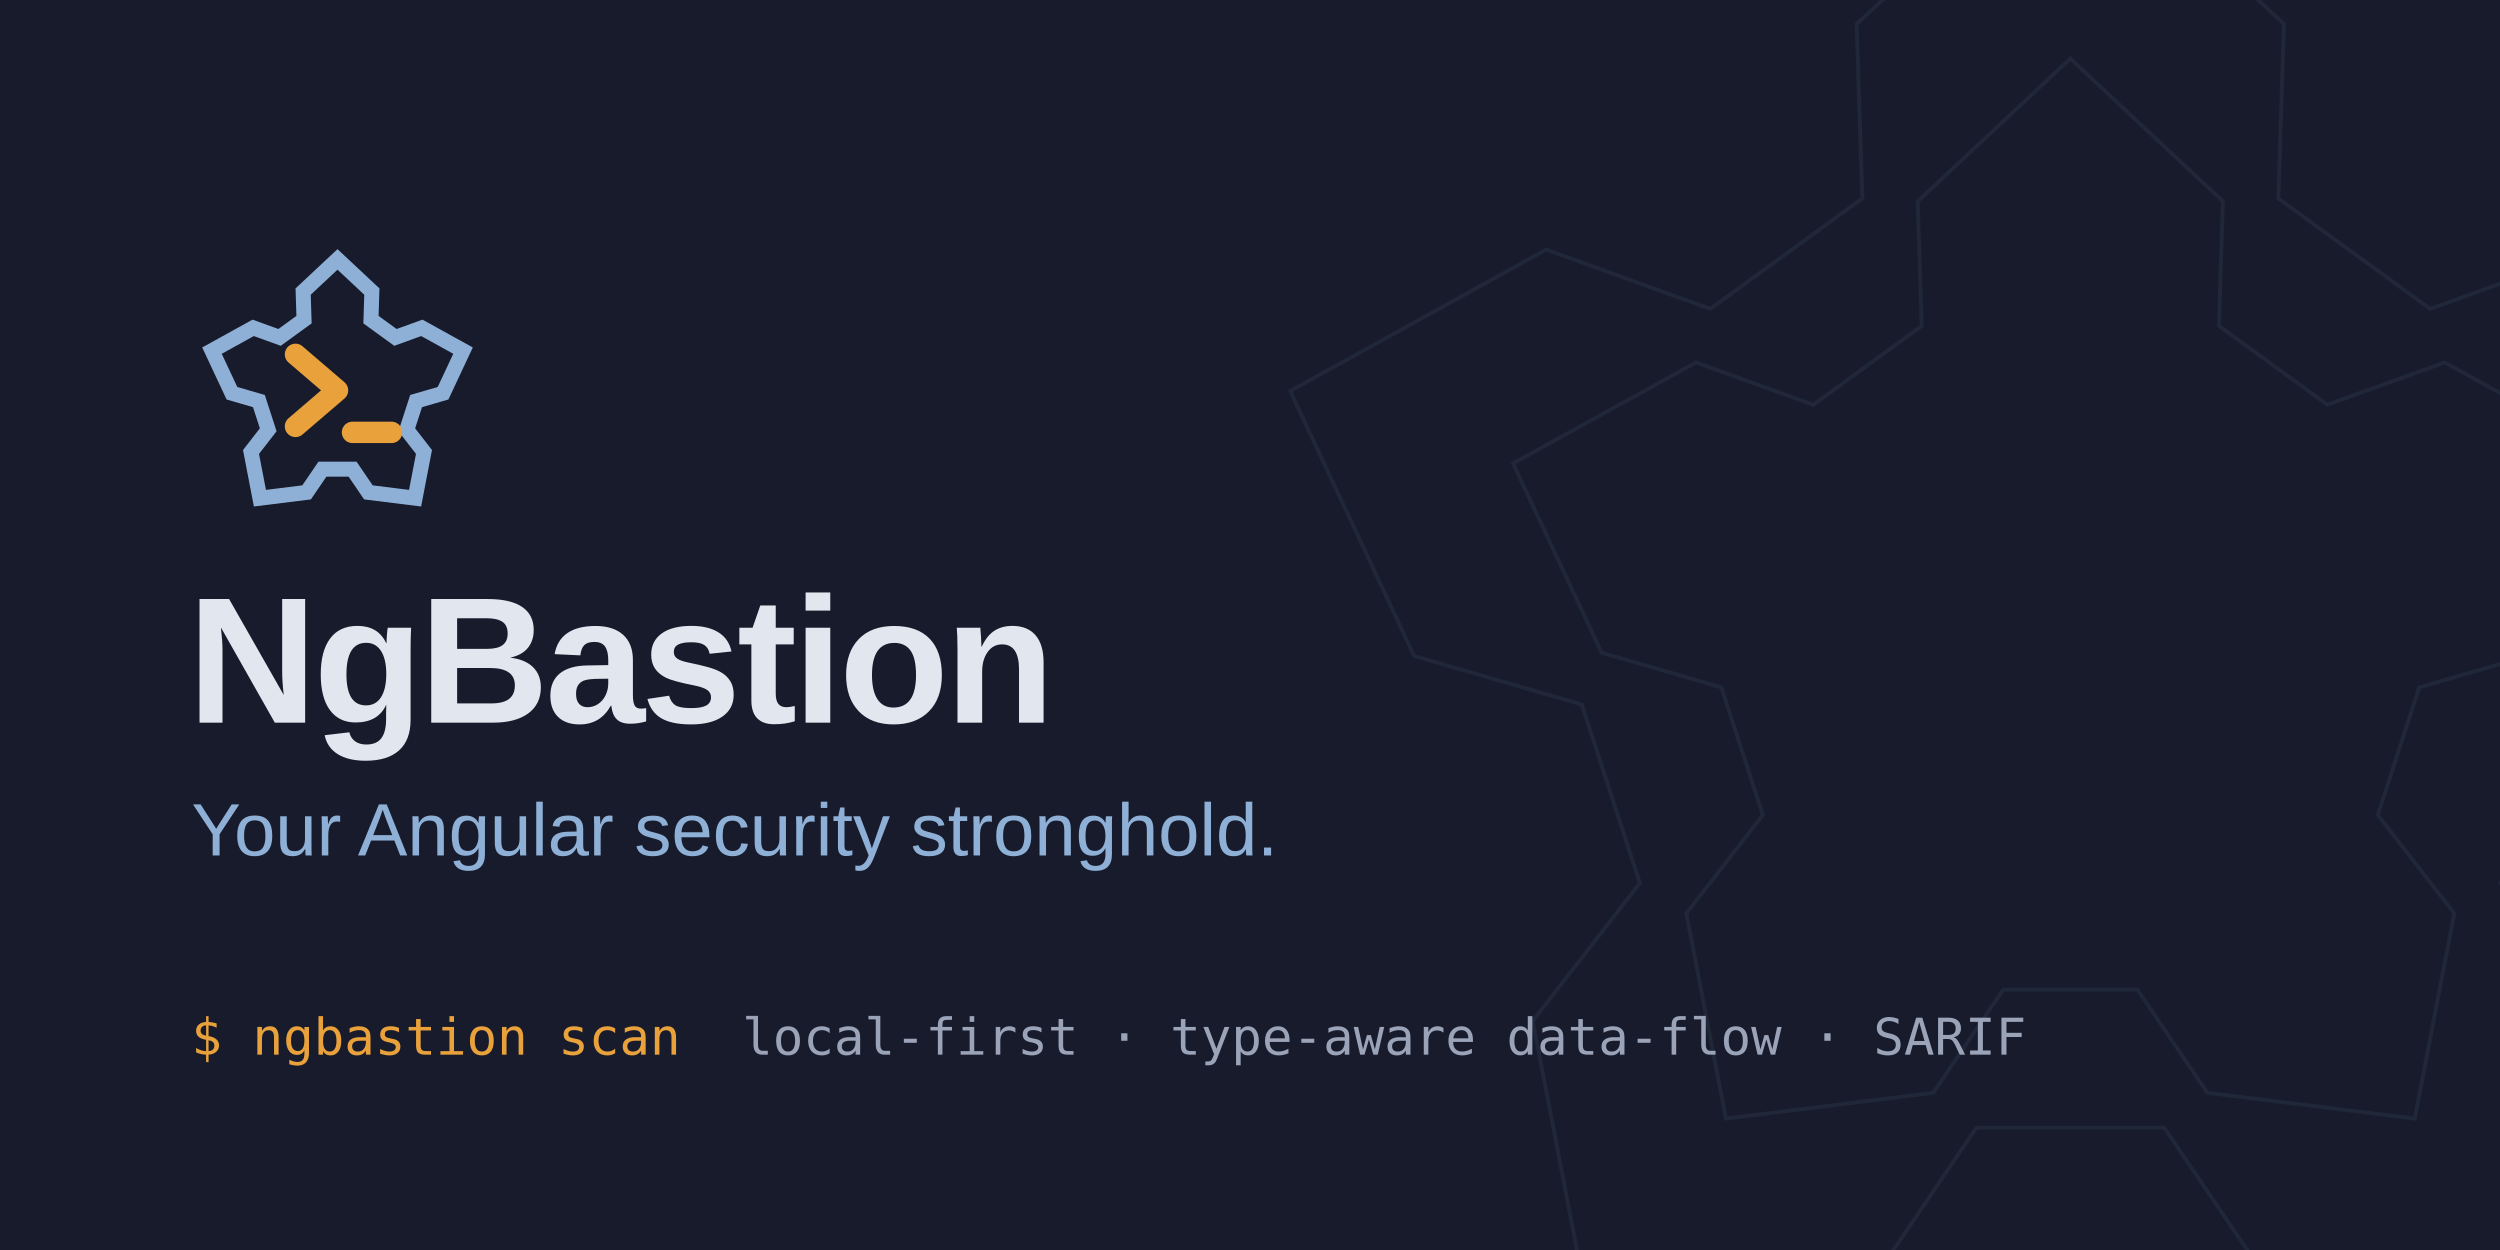
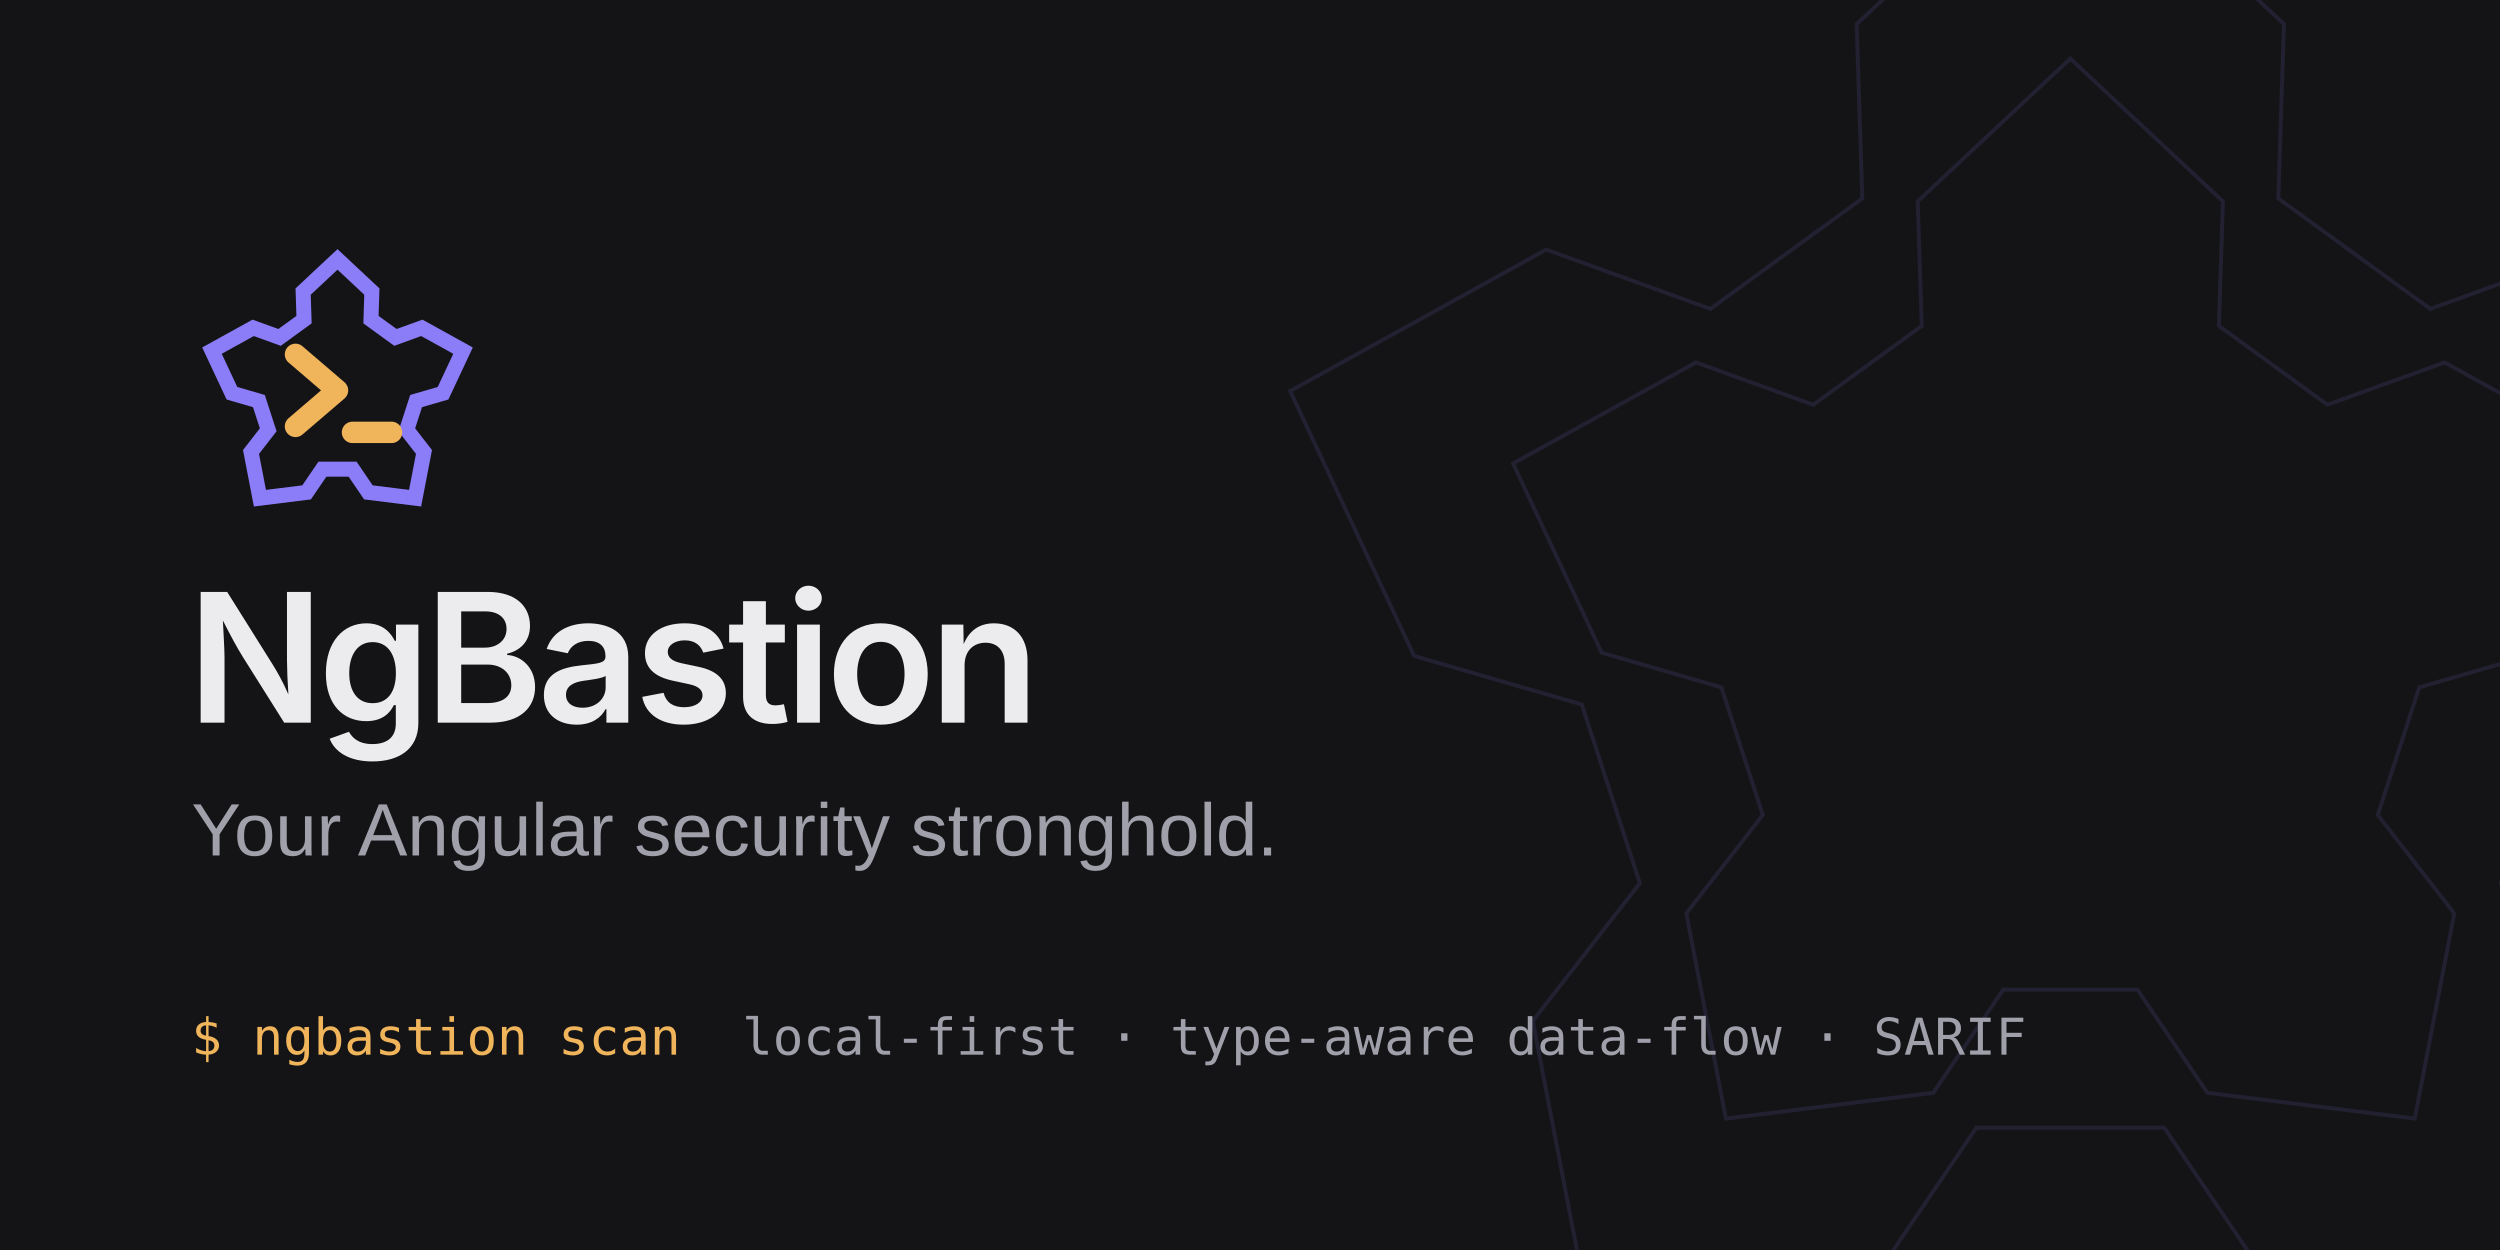
<svg xmlns="http://www.w3.org/2000/svg" viewBox="0 0 1280 640" width="1280" height="640" role="img" aria-label="NgBastion — Your Angular security stronghold.">
-   <rect width="1280" height="640" fill="#171b2b" />
-   <g opacity="0.08" stroke="#8fb0d6" fill="none" stroke-width="2">
+   <rect width="1280" height="640" fill="#141417" />
+   <g opacity="0.12" stroke="#8b7cf8" fill="none" stroke-width="2">
    <polygon points="953.50,101.61 950.61,12.31 1060.00,-90.00 1169.39,12.31 1166.50,101.61 1244.30,158.14 1328.34,127.79 1459.44,200.21 1395.95,335.86 1310.12,360.71 1280.40,452.17 1335.24,522.72 1306.87,669.79 1158.24,651.32 1108.08,577.37 1011.92,577.37 961.76,651.32 813.13,669.79 784.76,522.72 839.60,452.17 809.88,360.71 724.05,335.86 660.56,200.21 791.66,127.79 875.70,158.14" />
    <polygon points="983.93,166.86 981.86,103.08 1060.00,30.00 1138.14,103.08 1136.07,166.86 1191.64,207.24 1251.67,185.56 1345.32,237.29 1299.96,334.19 1238.66,351.94 1217.43,417.27 1256.60,467.66 1236.34,572.71 1130.17,559.51 1094.35,506.69 1025.65,506.69 989.83,559.51 883.66,572.71 863.40,467.66 902.57,417.27 881.34,351.94 820.04,334.19 774.68,237.29 868.33,185.56 928.36,207.24" />
  </g>
  <g transform="translate(96 120) scale(2.4)">
-     <polygon points="24.86,18.19 24.67,12.20 32.00,5.34 39.33,12.20 39.14,18.19 44.36,21.98 49.99,19.94 58.78,24.80 54.52,33.89 48.77,35.56 46.78,41.69 50.45,46.42 48.55,56.28 38.59,55.04 35.22,50.09 28.78,50.09 25.41,55.04 15.45,56.28 13.55,46.42 17.22,41.69 15.23,35.56 9.48,33.89 5.22,24.80 14.01,19.94 19.64,21.98" fill="#171b2b" stroke="#8fb0d6" stroke-width="3.2" stroke-linejoin="miter" />
-     <path d="M23.04 25.6 L32 33.28 L23.04 40.96" fill="none" stroke="#e9a23b" stroke-width="4.571" stroke-linecap="round" stroke-linejoin="round" />
-     <path d="M35.2 42.24 H43.52" stroke="#e9a23b" stroke-width="4.571" stroke-linecap="round" />
+     <polygon points="24.86,18.19 24.67,12.20 32.00,5.34 39.33,12.20 39.14,18.19 44.36,21.98 49.99,19.94 58.78,24.80 54.52,33.89 48.77,35.56 46.78,41.69 50.45,46.42 48.55,56.28 38.59,55.04 35.22,50.09 28.78,50.09 25.41,55.04 15.45,56.28 13.55,46.42 17.22,41.69 15.23,35.56 9.48,33.89 5.22,24.80 14.01,19.94 19.64,21.98" fill="#141417" stroke="#8b7cf8" stroke-width="3.2" stroke-linejoin="miter" />
+     <path d="M23.04 25.6 L32 33.28 L23.04 40.96" fill="none" stroke="#f0b45b" stroke-width="4.571" stroke-linecap="round" stroke-linejoin="round" />
+     <path d="M35.2 42.24 H43.52" stroke="#f0b45b" stroke-width="4.571" stroke-linecap="round" />
  </g>
-   <text x="96" y="370" font-family="'Helvetica Neue', Arial, sans-serif" font-size="92" font-weight="700" letter-spacing="-2" fill="#e2e6ef">NgBastion</text>
-   <text x="98" y="438" font-family="'Helvetica Neue', Arial, sans-serif" font-size="38" fill="#8fb0d6">Your Angular security stronghold.</text>
-   <text x="98" y="540" font-family="Menlo, 'DejaVu Sans Mono', monospace" font-size="26" fill="#e9a23b">$ ngbastion scan</text>
-   <text x="380" y="540" font-family="Menlo, 'DejaVu Sans Mono', monospace" font-size="26" fill="#9aa3b8">local-first · type-aware data-flow · SARIF</text>
+   <text x="96" y="370" font-family="'Geist', 'Inter', 'Helvetica Neue', Arial, sans-serif" font-size="92" font-weight="600" letter-spacing="-3" fill="#ececee">NgBastion</text>
+   <text x="98" y="438" font-family="'Helvetica Neue', Arial, sans-serif" font-size="38" fill="#a0a0ab">Your Angular security stronghold.</text>
+   <text x="98" y="540" font-family="Menlo, 'DejaVu Sans Mono', monospace" font-size="26" fill="#f0b45b">$ ngbastion scan</text>
+   <text x="380" y="540" font-family="Menlo, 'DejaVu Sans Mono', monospace" font-size="26" fill="#a0a0ab">local-first · type-aware data-flow · SARIF</text>
</svg>
